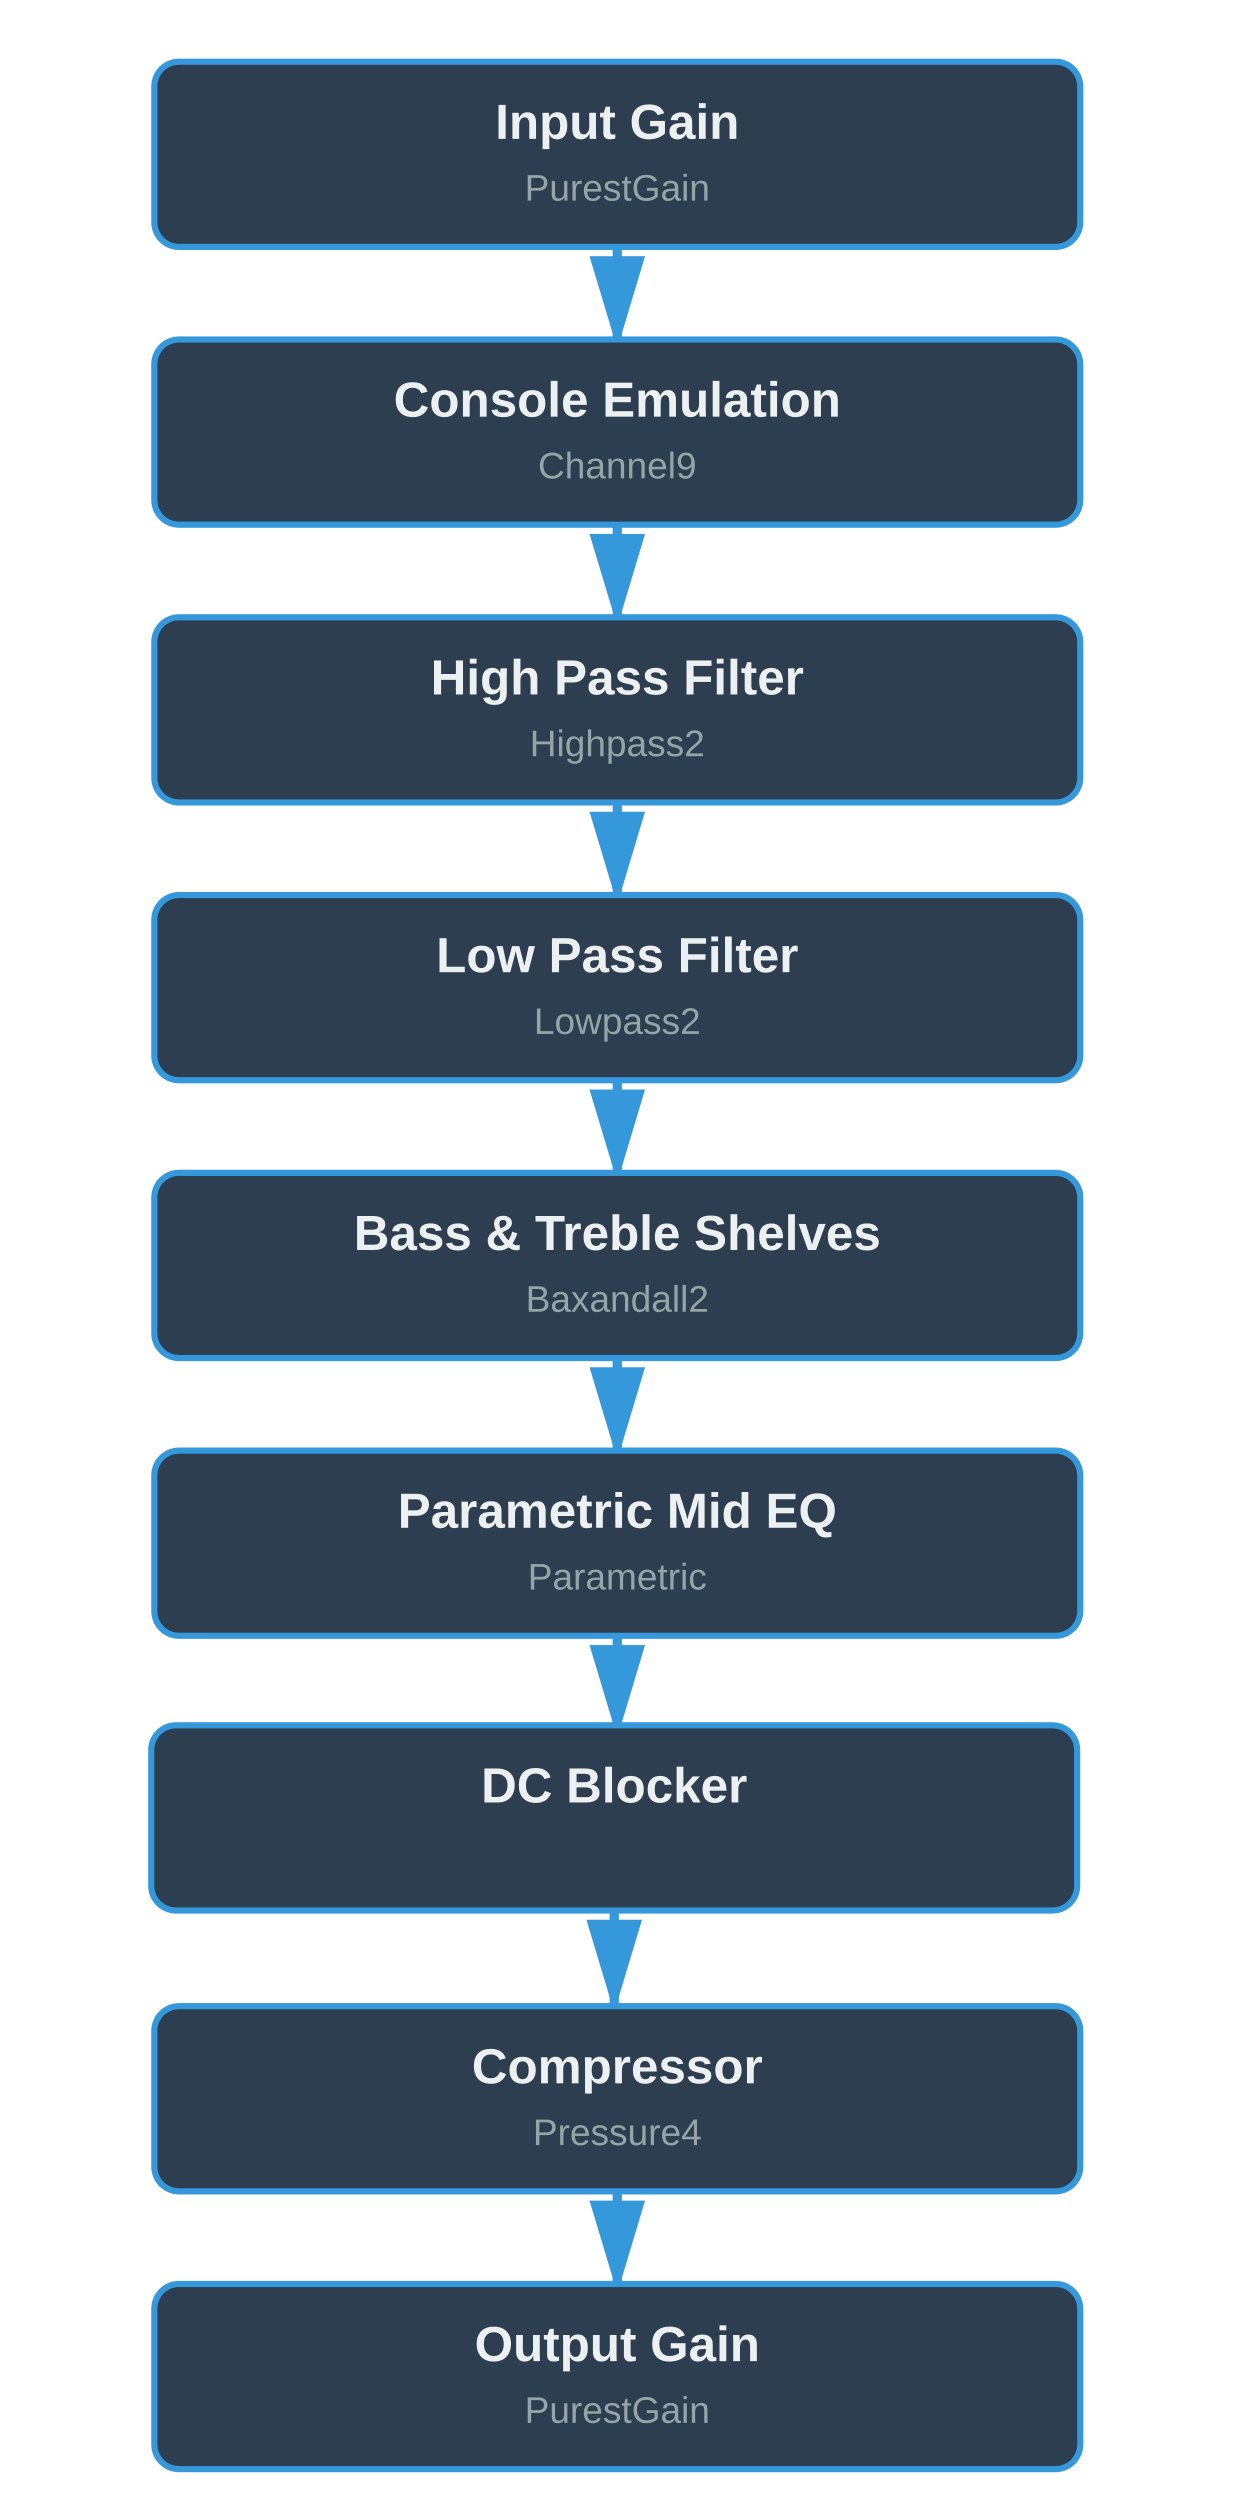
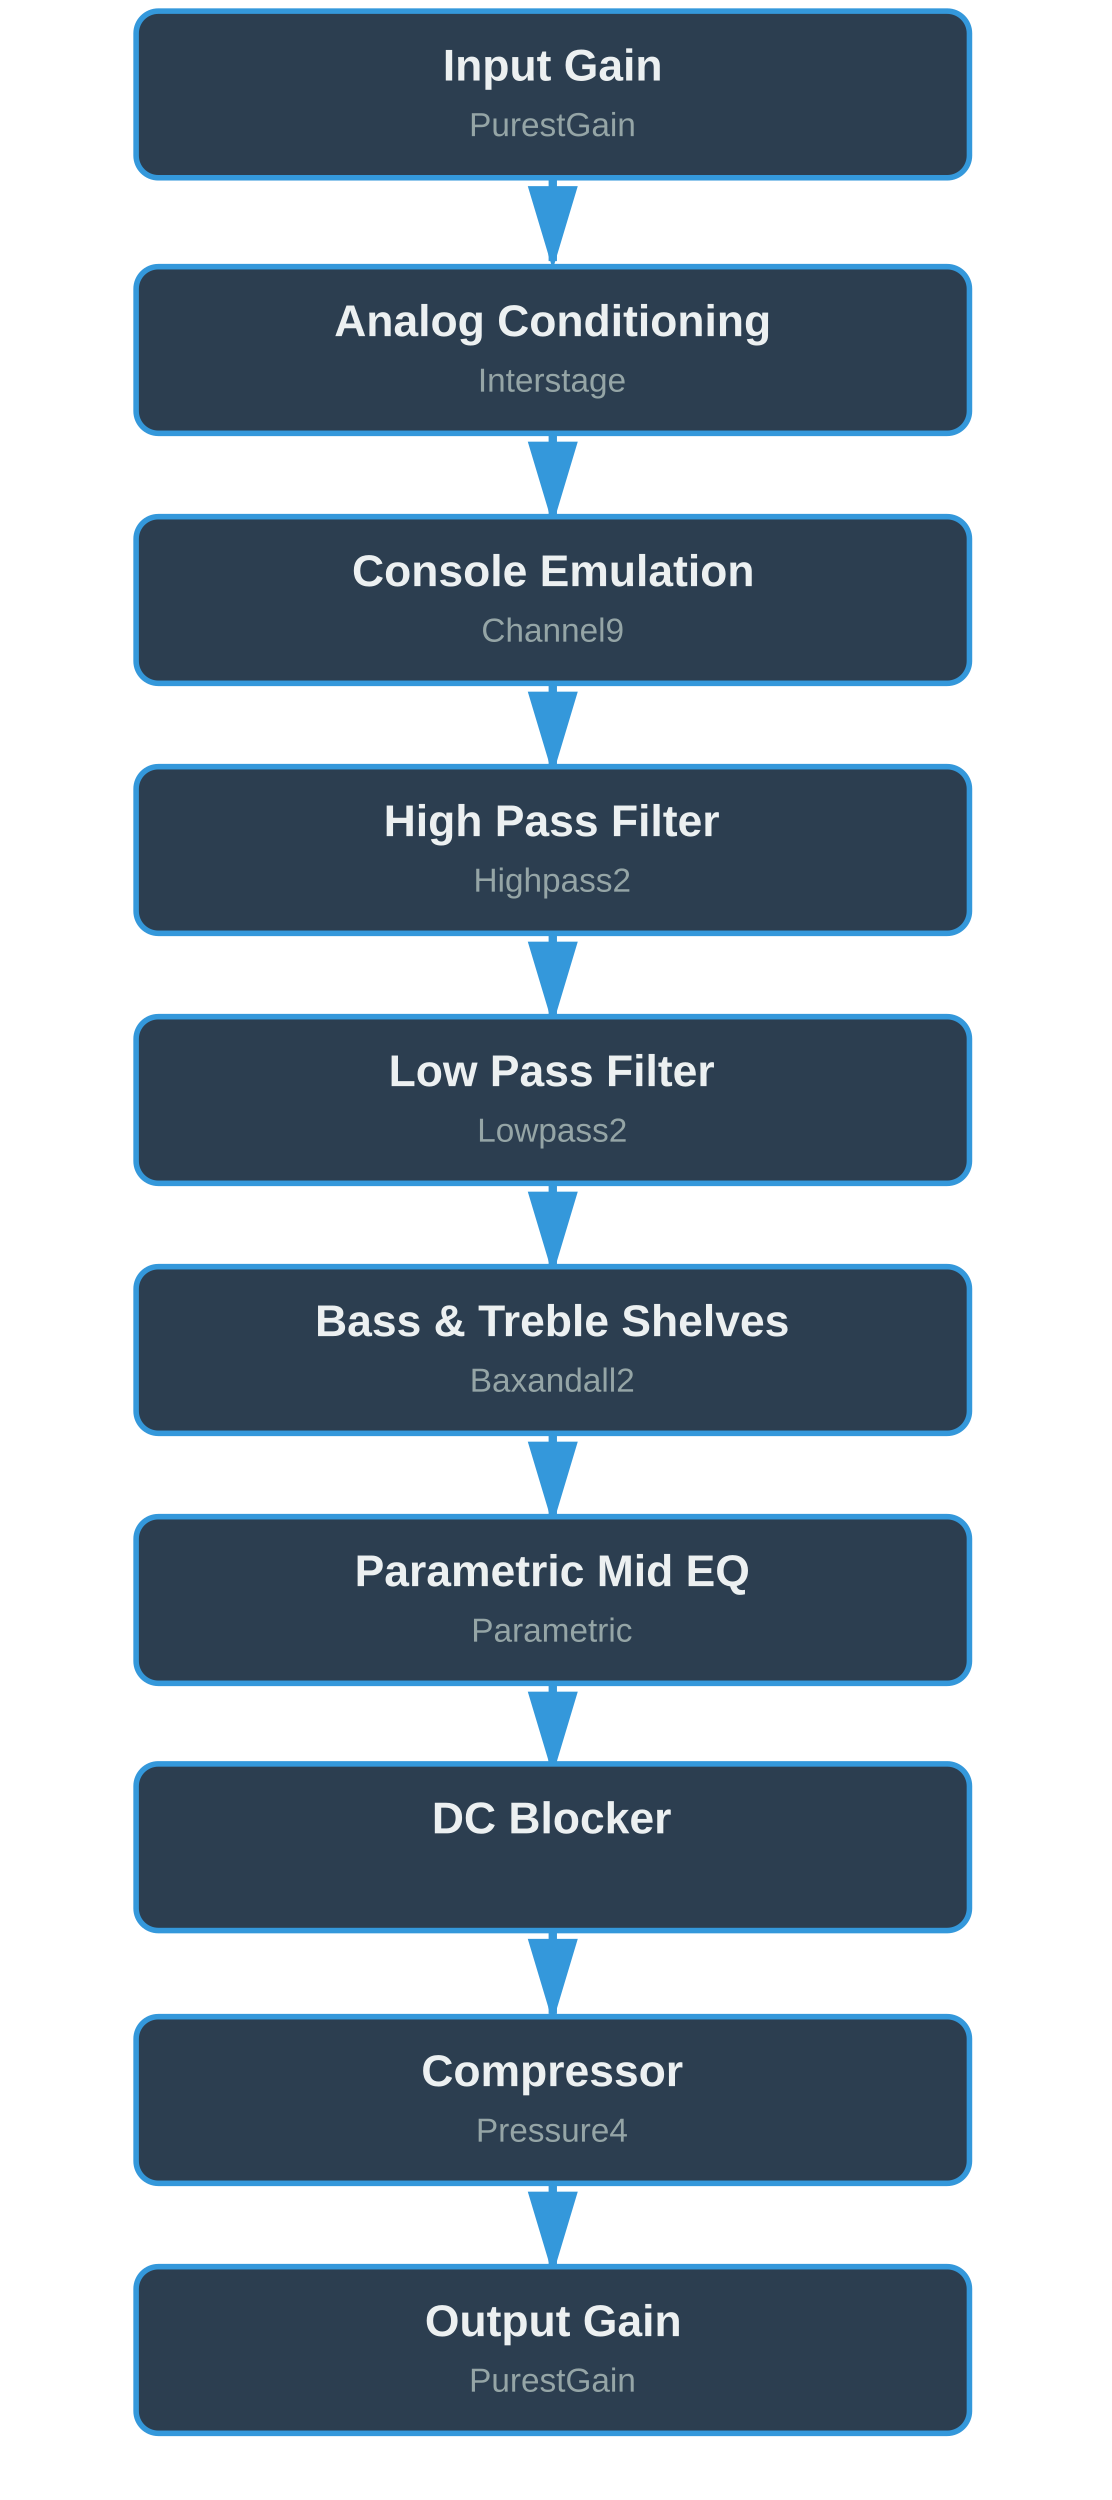
- <svg xmlns="http://www.w3.org/2000/svg" viewBox="0 0 400 810" version="1.1" id="svg16" width="400" height="810">
+ <svg xmlns="http://www.w3.org/2000/svg" viewBox="0 0 400 900" version="1.1" id="svg16" width="400" height="900">
  <defs id="defs1">
    <style id="style1">
      .box {
        fill: #2c3e50;
        stroke: #3498db;
        stroke-width: 2;
        rx: 8;
      }
      .text-main {
        fill: #ecf0f1;
        font-family: 'Liberation Sans', Arial, sans-serif;
        font-size: 16px;
        font-weight: bold;
        text-anchor: middle;
      }
      .text-sub {
        fill: #95a5a6;
        font-family: 'Liberation Sans', Arial, sans-serif;
        font-size: 12px;
        text-anchor: middle;
      }
      .arrow {
        fill: none;
        stroke: #3498db;
        stroke-width: 3;
        marker-end: url(#arrowhead);
      }
    </style>
    <marker id="arrowhead" markerWidth="10" markerHeight="10" refX="9" refY="3" orient="auto">
-       <polygon points="10,3 0,6 0,0 " fill="#3498db" id="polygon1" />
+       <polygon points="0,0 10,3 0,6 " fill="#3498db" id="polygon1" />
    </marker>
    <marker id="arrowhead-6" markerWidth="10" markerHeight="10" refX="9" refY="3" orient="auto">
-       <polygon points="0,6 0,0 10,3 " fill="#3498db" id="polygon1-2" />
+       <polygon points="10,3 0,6 0,0 " fill="#3498db" id="polygon1-2" />
+     </marker>
+     <marker id="arrowhead-67" markerWidth="10" markerHeight="10" refX="9" refY="3" orient="auto">
+       <polygon points="10,3 0,6 0,0 " fill="#3498db" id="polygon1-5" />
    </marker>
  </defs>
-   <rect class="box" x="50" y="20" width="300" height="60" id="rect1" />
-   <text class="text-main" x="200" y="45" id="text1">Input Gain</text>
-   <text class="text-sub" x="200" y="65" id="text2">PurestGain</text>
-   <line class="arrow" x1="200" y1="80" x2="200" y2="110" id="line2" />
-   <rect class="box" x="50" y="110" width="300" height="60" id="rect2" />
-   <text class="text-main" x="200" y="135" id="text3">Console Emulation</text>
-   <text class="text-sub" x="200" y="155" id="text4">Channel9</text>
-   <line class="arrow" x1="200" y1="170" x2="200" y2="200" id="line4" />
-   <rect class="box" x="50" y="200" width="300" height="60" id="rect4" />
-   <text class="text-main" x="200" y="225" id="text5">High Pass Filter</text>
-   <text class="text-sub" x="200" y="245" id="text6">Highpass2</text>
-   <line class="arrow" x1="200" y1="260" x2="200" y2="290" id="line6" />
-   <rect class="box" x="50" y="290" width="300" height="60" id="rect6" />
-   <text class="text-main" x="200" y="315" id="text7">Low Pass Filter</text>
-   <text class="text-sub" x="200" y="335" id="text8">Lowpass2</text>
-   <line class="arrow" x1="200" y1="350" x2="200" y2="380" id="line8" />
-   <rect class="box" x="50" y="380" width="300" height="60" id="rect8" />
-   <text class="text-main" x="200" y="405" id="text9">Bass &amp; Treble Shelves</text>
-   <text class="text-sub" x="200" y="425" id="text10">Baxandall2</text>
-   <line class="arrow" x1="200" y1="440" x2="200" y2="470" id="line10" />
-   <rect class="box" x="50" y="470" width="300" height="60" id="rect10" />
-   <text class="text-main" x="200" y="495" id="text11">Parametric Mid EQ</text>
-   <text class="text-sub" x="200" y="515" id="text12">Parametric</text>
-   <line class="arrow" x1="200" y1="530" x2="200" y2="560" id="line12" />
-   <rect class="box" x="49" y="559" width="300" height="60" id="rect10-1" style="fill:#2c3e50;stroke:#3498db;stroke-width:2" />
-   <text class="text-main" x="199" y="584" id="text11-2" style="font-weight:bold;font-size:16px;font-family:'Liberation Sans', Arial, sans-serif;text-anchor:middle;fill:#ecf0f1">DC Blocker</text>
-   <line class="arrow" x1="199" y1="619" x2="199" y2="649" id="line12-0" style="fill:none;stroke:#3498db;stroke-width:3;marker-end:url(#arrowhead-6)" />
-   <rect class="box" x="50" y="650" width="300" height="60" id="rect12" />
-   <text class="text-main" x="200" y="675" id="text13">Compressor</text>
-   <text class="text-sub" x="200" y="695" id="text14">Pressure4</text>
-   <line class="arrow" x1="200" y1="710" x2="200" y2="740" id="line14" />
-   <rect class="box" x="50" y="740" width="300" height="60" id="rect14" />
-   <text class="text-main" x="200" y="765" id="text15">Output Gain</text>
-   <text class="text-sub" x="200" y="785" id="text16">PurestGain</text>
+   <rect class="box" x="49" y="96" width="300" height="60" id="rect1" />
+   <text class="text-main" x="198.961" y="121" id="text1">Analog Conditioning</text>
+   <text class="text-sub" x="198.713" y="141" id="text2">Interstage</text>
+   <line class="arrow" x1="199" y1="156" x2="199" y2="186" id="line2" />
+   <rect class="box" x="49" y="4" width="300" height="60" id="rect1-5" style="fill:#2c3e50;stroke:#3498db;stroke-width:2" />
+   <text class="text-main" x="198.961" y="29" id="text1-6" style="font-weight:bold;font-size:16px;font-family:'Liberation Sans', Arial, sans-serif;text-anchor:middle;fill:#ecf0f1">Input Gain</text>
+   <text class="text-sub" x="198.897" y="49" id="text2-2" style="font-size:12px;font-family:'Liberation Sans', Arial, sans-serif;text-anchor:middle;fill:#95a5a6">PurestGain</text>
+   <line class="arrow" x1="199" y1="64" x2="199" y2="94" id="line2-9" style="fill:none;stroke:#3498db;stroke-width:3;marker-end:url(#arrowhead-67)" />
+   <rect class="box" x="49" y="186" width="300" height="60" id="rect2" />
+   <text class="text-main" x="199.168" y="211" id="text3">Console Emulation</text>
+   <text class="text-sub" x="198.979" y="231" id="text4">Channel9</text>
+   <line class="arrow" x1="199" y1="246" x2="199" y2="276" id="line4" />
+   <rect class="box" x="49" y="276" width="300" height="60" id="rect4" />
+   <text class="text-main" x="198.586" y="301" id="text5">High Pass Filter</text>
+   <text class="text-sub" x="198.81" y="321" id="text6">Highpass2</text>
+   <line class="arrow" x1="199" y1="336" x2="199" y2="366" id="line6" />
+   <rect class="box" x="49" y="366" width="300" height="60" id="rect6" />
+   <text class="text-main" x="198.586" y="391" id="text7">Low Pass Filter</text>
+   <text class="text-sub" x="198.81" y="411" id="text8">Lowpass2</text>
+   <line class="arrow" x1="199" y1="426" x2="199" y2="456" id="line8" />
+   <rect class="box" x="49" y="456" width="300" height="60" id="rect8" />
+   <text class="text-main" x="198.793" y="481" id="text9">Bass &amp; Treble Shelves</text>
+   <text class="text-sub" x="198.81" y="501" id="text10">Baxandall2</text>
+   <line class="arrow" x1="199" y1="516" x2="199" y2="546" id="line10" />
+   <rect class="box" x="49" y="546" width="300" height="60" id="rect10" />
+   <text class="text-main" x="198.801" y="571" id="text11">Parametric Mid EQ</text>
+   <text class="text-sub" x="198.666" y="591" id="text12">Parametric</text>
+   <line class="arrow" x1="199" y1="606" x2="199" y2="636" id="line12" />
+   <rect class="box" x="49" y="635" width="300" height="60" id="rect10-1" style="fill:#2c3e50;stroke:#3498db;stroke-width:2" />
+   <text class="text-main" x="198.586" y="660" id="text11-2" style="font-weight:bold;font-size:16px;font-family:'Liberation Sans', Arial, sans-serif;text-anchor:middle;fill:#ecf0f1">DC Blocker</text>
+   <line class="arrow" x1="199" y1="695" x2="199" y2="725" id="line12-0" style="fill:none;stroke:#3498db;stroke-width:3;marker-end:url(#arrowhead-6)" />
+   <rect class="box" x="49" y="726" width="300" height="60" id="rect12" />
+   <text class="text-main" x="198.793" y="751" id="text13">Compressor</text>
+   <text class="text-sub" x="198.684" y="771" id="text14">Pressure4</text>
+   <line class="arrow" x1="199" y1="786" x2="199" y2="816" id="line14" />
+   <rect class="box" x="49" y="816" width="300" height="60" id="rect14" />
+   <text class="text-main" x="199.168" y="841" id="text15">Output Gain</text>
+   <text class="text-sub" x="198.897" y="861" id="text16">PurestGain</text>
</svg>
